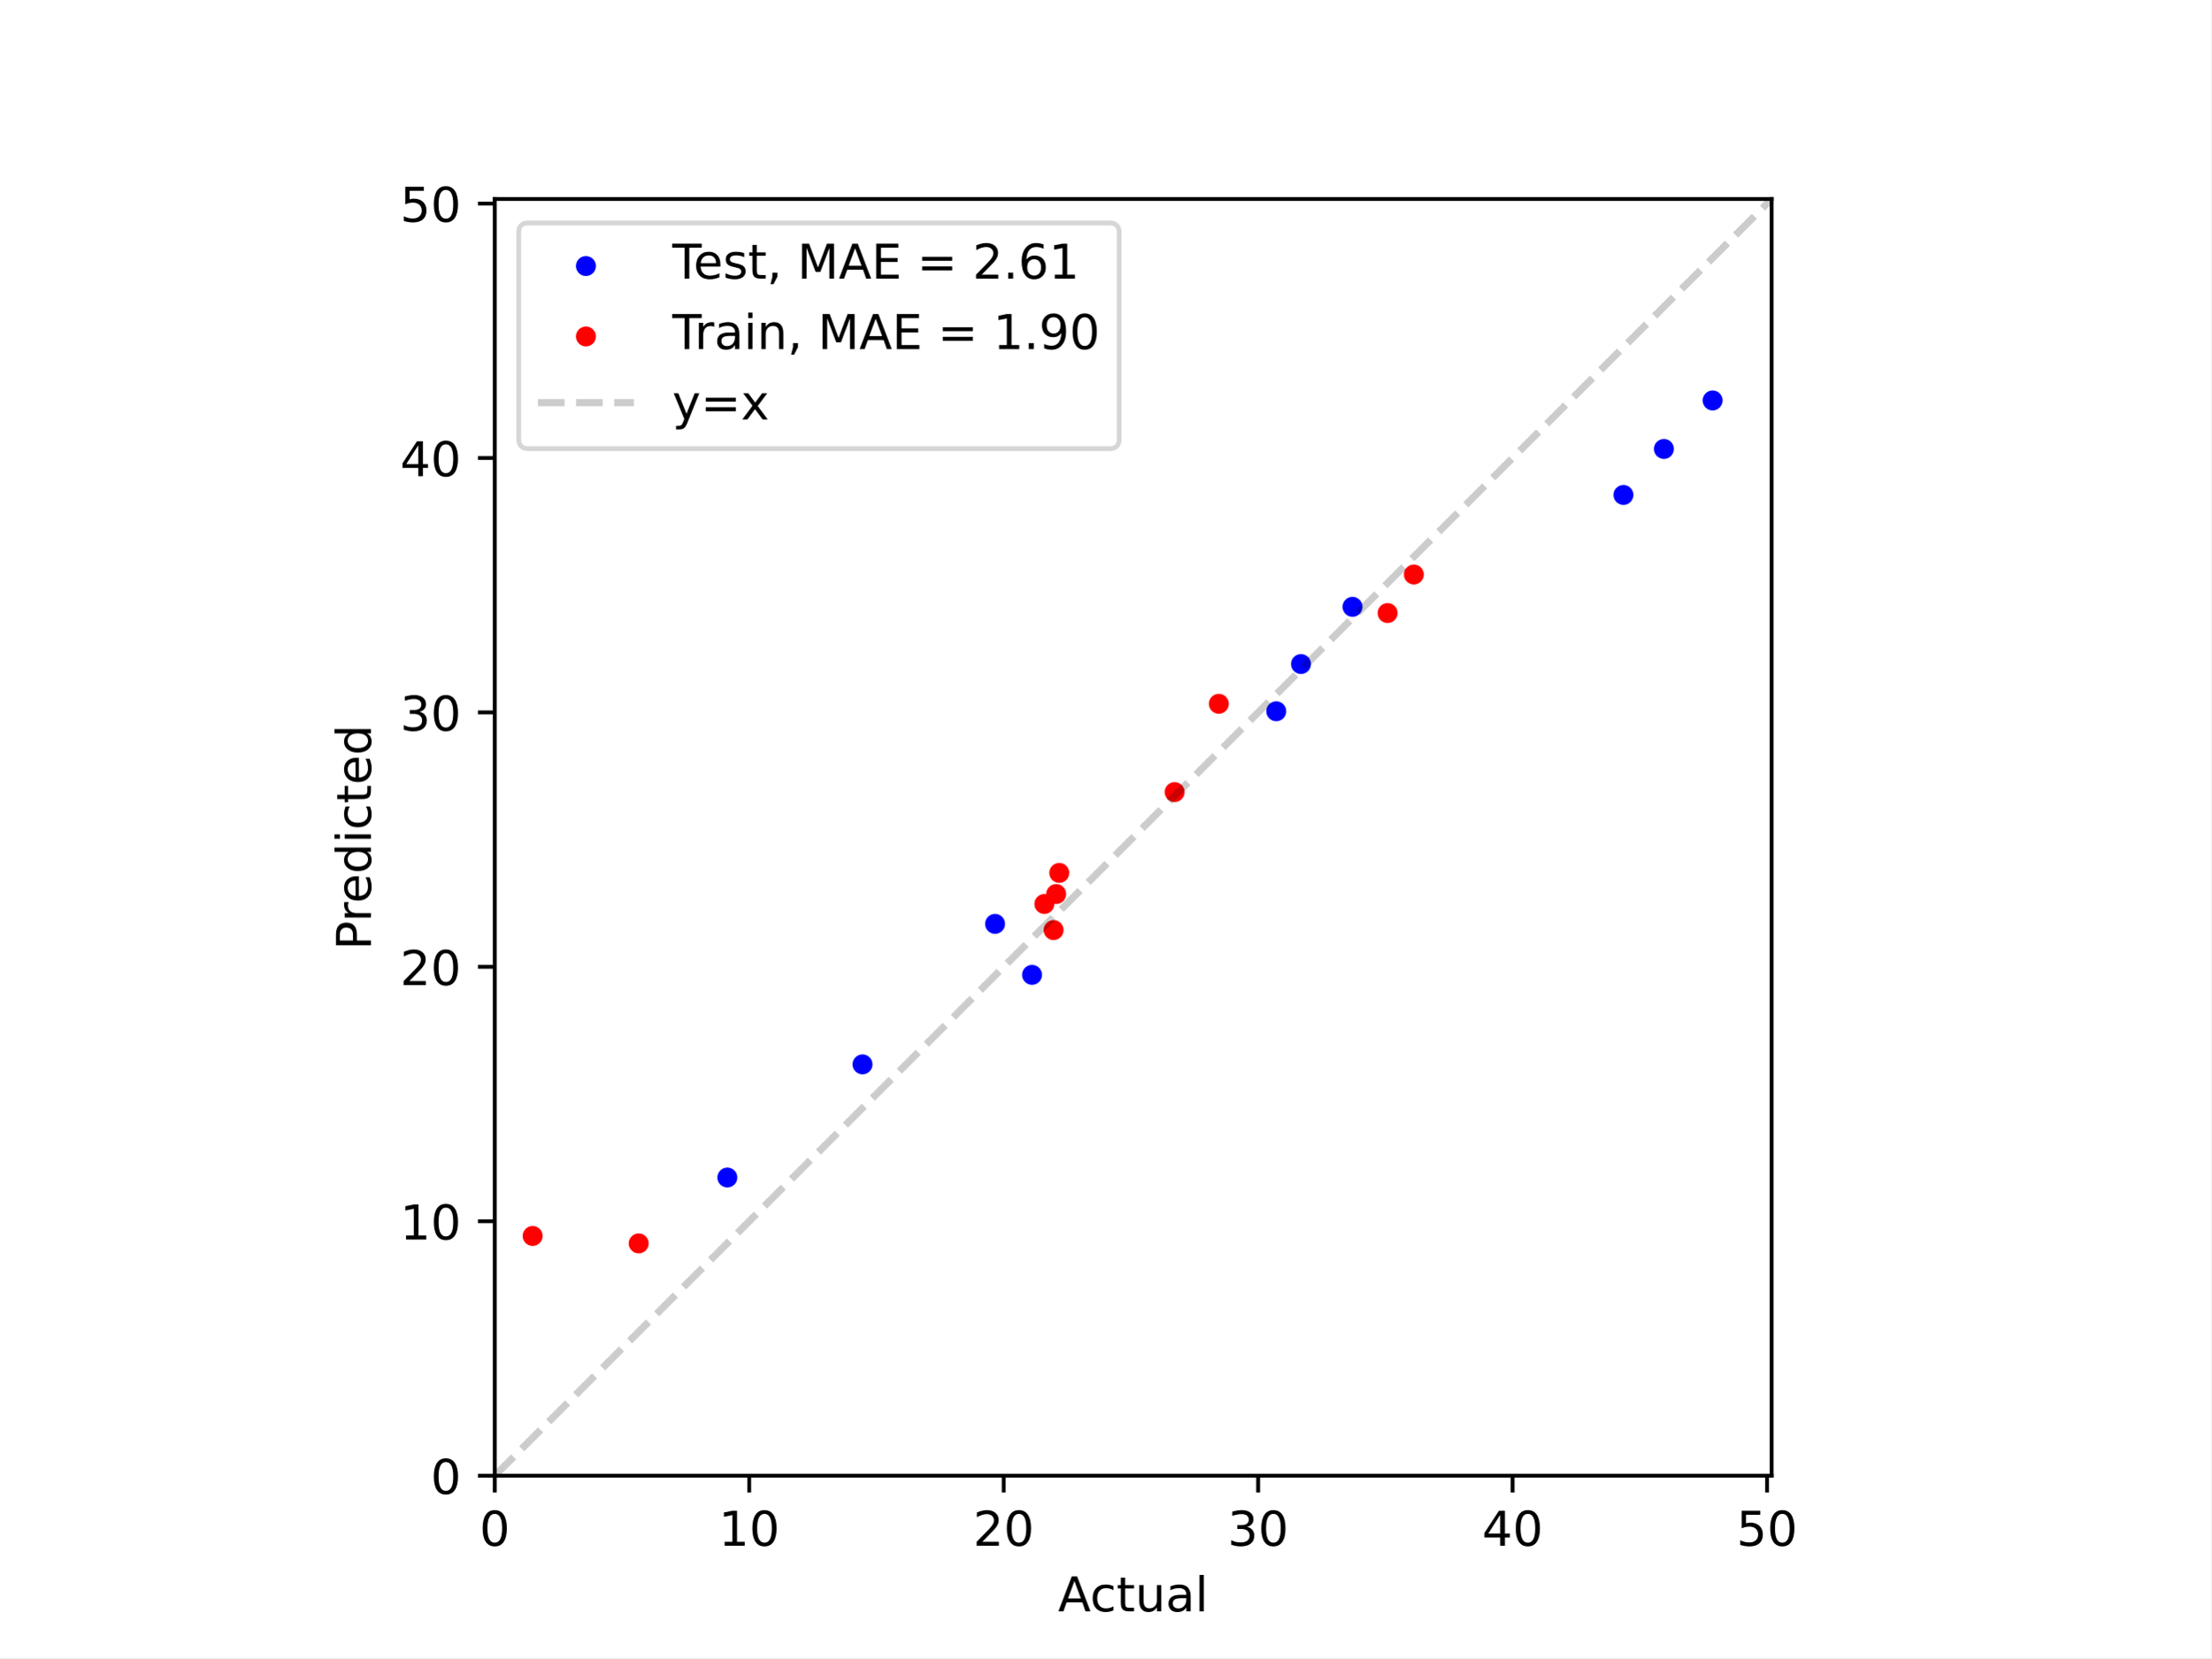
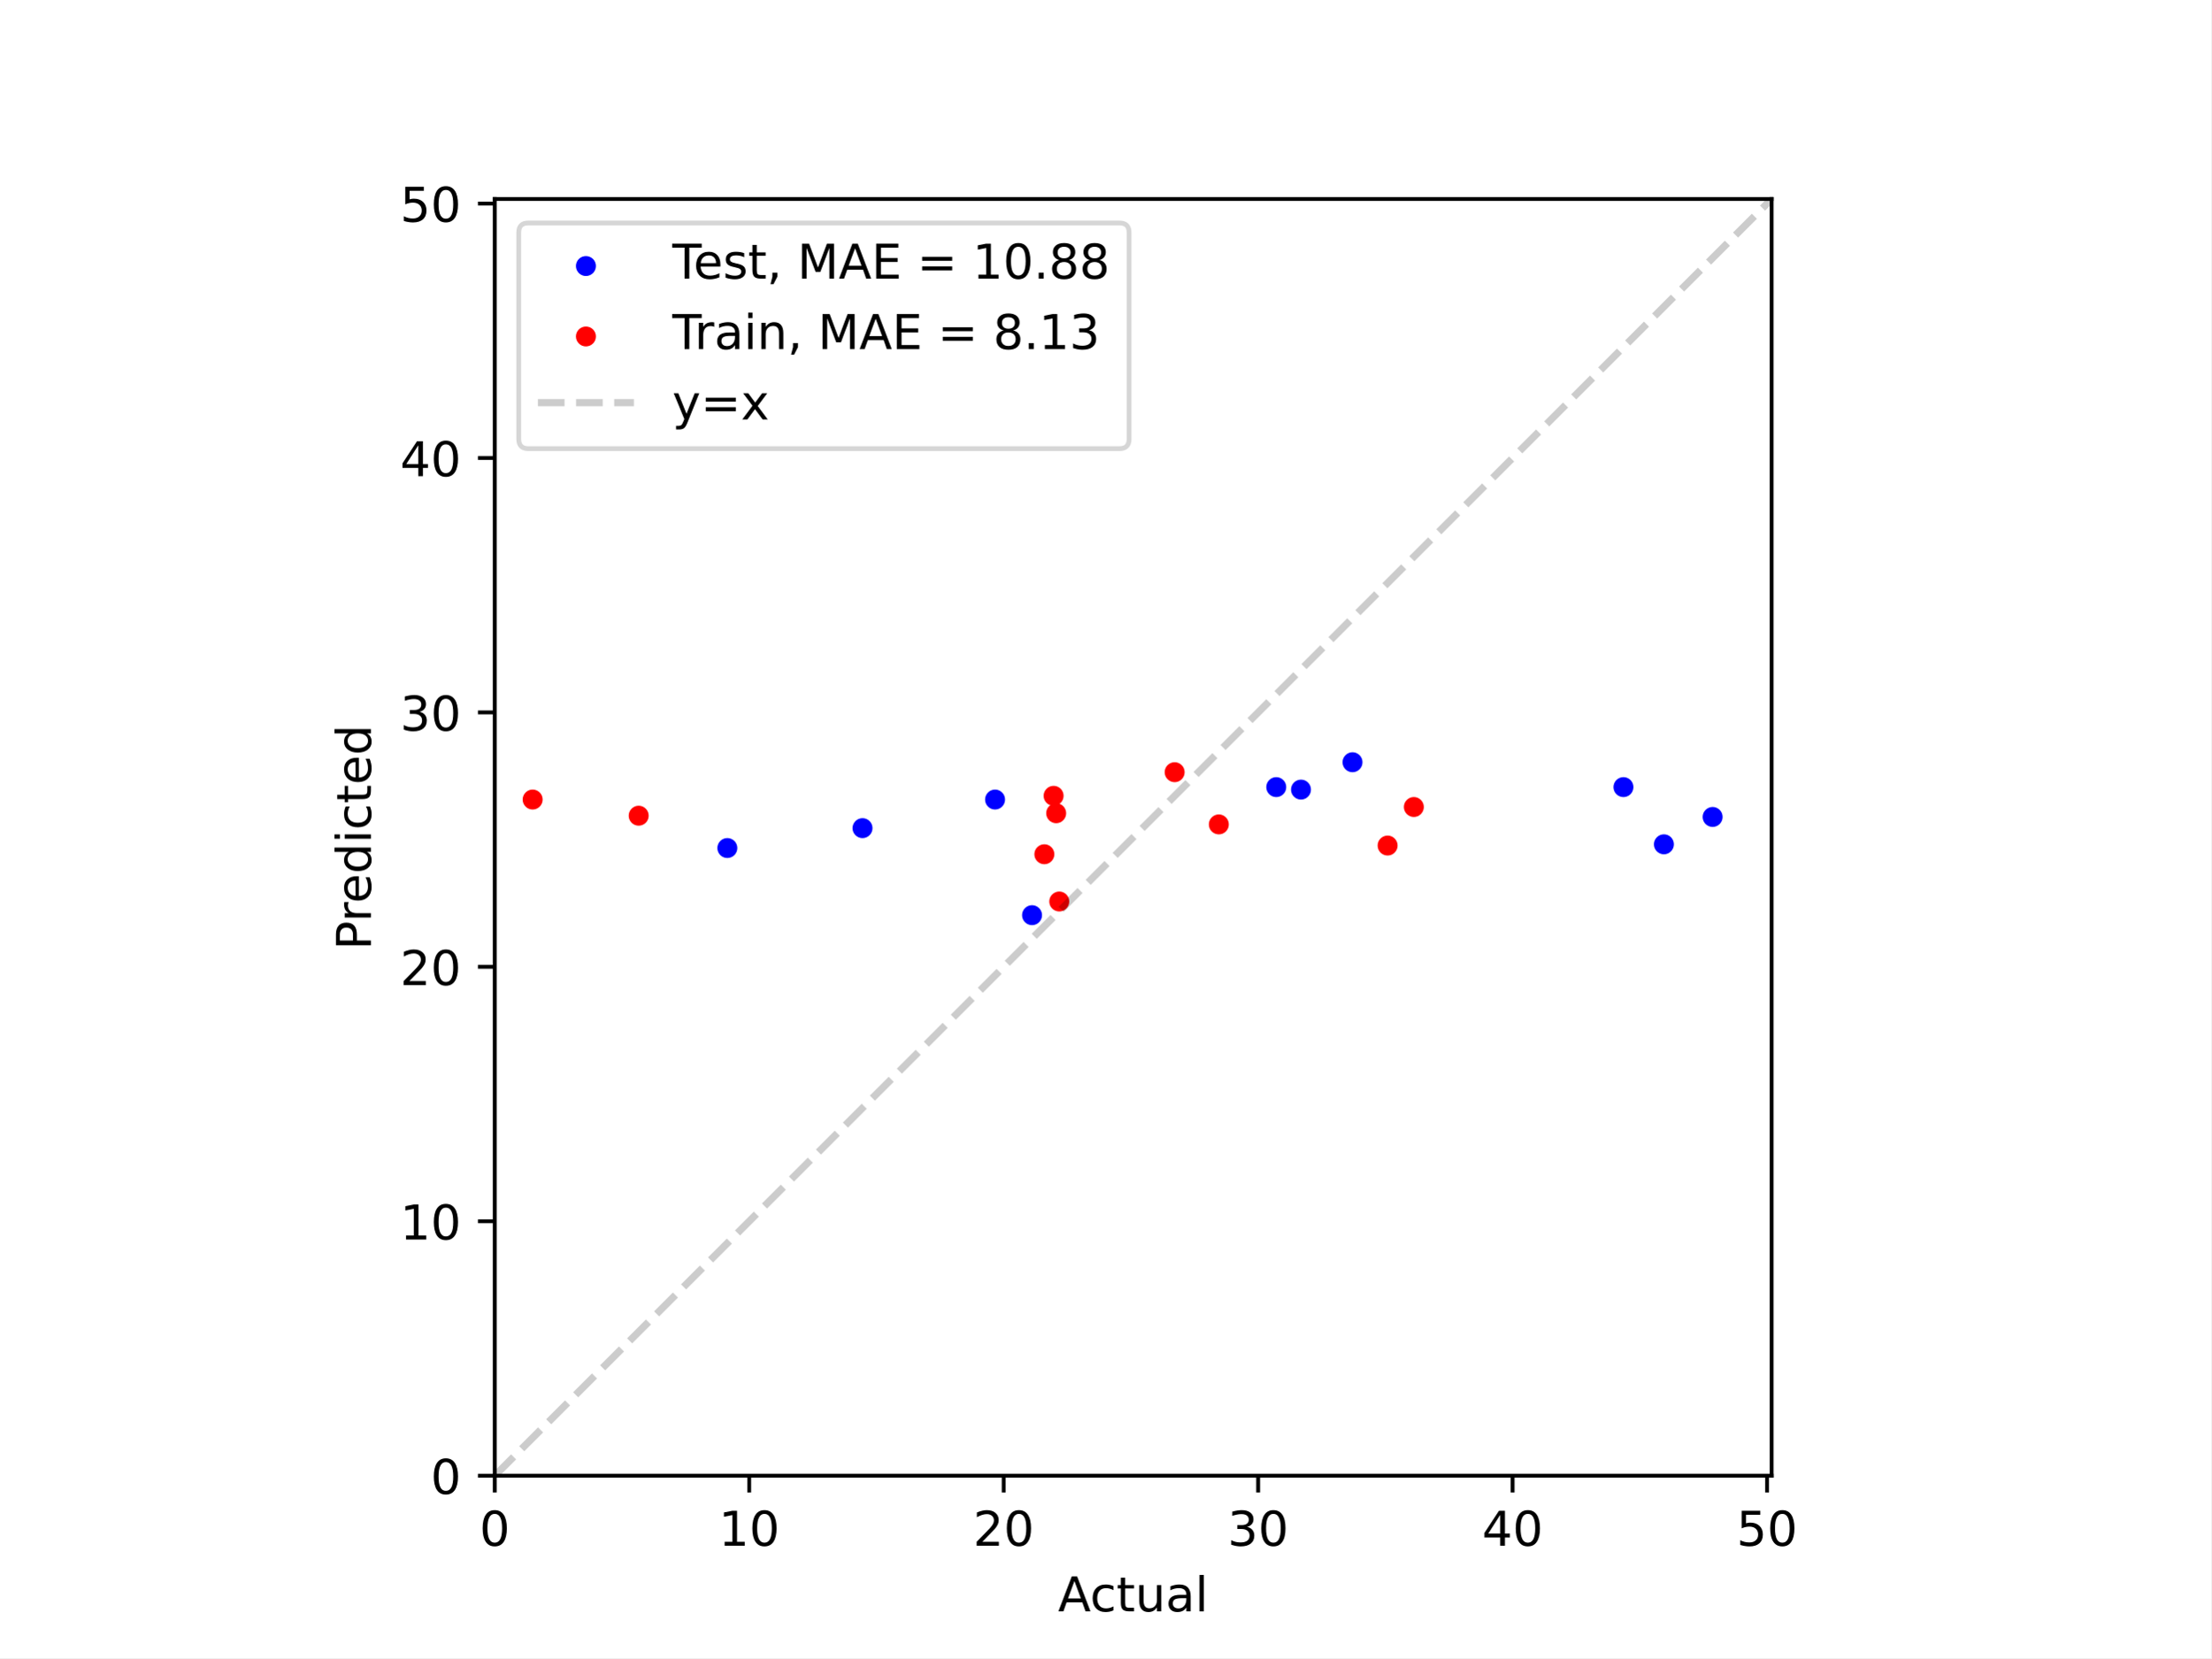
<svg xmlns="http://www.w3.org/2000/svg" xmlns:xlink="http://www.w3.org/1999/xlink" width="460.8pt" height="345.6pt" viewBox="0 0 460.8 345.6" version="1.1">
  <defs>
    <style type="text/css">*{stroke-linejoin: round; stroke-linecap: butt}</style>
  </defs>
  <g id="figure_1">
    <g id="patch_1">
      <path d="M 0 345.6  L 460.8 345.6  L 460.8 0  L 0 0  z " style="fill: #ffffff" />
    </g>
    <g id="axes_1">
      <g id="patch_2">
        <path d="M 103.104 307.584  L 369.216 307.584  L 369.216 41.472  L 103.104 41.472  z " style="fill: #ffffff" />
      </g>
      <g id="PathCollection_1">
        <defs>
-           <path id="mde70242424" d="M 0 1.581  C 0.419 1.581 0.822 1.415 1.118 1.118  C 1.415 0.822 1.581 0.419 1.581 0  C 1.581 -0.419 1.415 -0.822 1.118 -1.118  C 0.822 -1.415 0.419 -1.581 0 -1.581  C -0.419 -1.581 -0.822 -1.415 -1.118 -1.118  C -1.415 -0.822 -1.581 -0.419 -1.581 0  C -1.581 0.419 -1.415 0.822 -1.118 1.118  C -0.822 1.415 -0.419 1.581 0 1.581  z " style="stroke: #0000ff" />
+           <path id="m925ca679a0" d="M 0 1.581  C 0.419 1.581 0.822 1.415 1.118 1.118  C 1.415 0.822 1.581 0.419 1.581 0  C 1.581 -0.419 1.415 -0.822 1.118 -1.118  C 0.822 -1.415 0.419 -1.581 0 -1.581  C -0.419 -1.581 -0.822 -1.415 -1.118 -1.118  C -1.415 -0.822 -1.581 -0.419 -1.581 0  C -1.581 0.419 -1.415 0.822 -1.118 1.118  C -0.822 1.415 -0.419 1.581 0 1.581  z " style="stroke: #0000ff" />
        </defs>
-         <g clip-path="url(#pc46a45663f)">
-           <use xlink:href="#mde70242424" x="215.081" y="203.191" style="fill: #0000ff; stroke: #0000ff" />
-           <use xlink:href="#mde70242424" x="179.748" y="221.85" style="fill: #0000ff; stroke: #0000ff" />
-           <use xlink:href="#mde70242424" x="207.372" y="192.565" style="fill: #0000ff; stroke: #0000ff" />
-           <use xlink:href="#mde70242424" x="271.131" y="138.401" style="fill: #0000ff; stroke: #0000ff" />
-           <use xlink:href="#mde70242424" x="346.767" y="93.566" style="fill: #0000ff; stroke: #0000ff" />
-           <use xlink:href="#mde70242424" x="151.576" y="245.434" style="fill: #0000ff; stroke: #0000ff" />
-           <use xlink:href="#mde70242424" x="338.334" y="103.155" style="fill: #0000ff; stroke: #0000ff" />
-           <use xlink:href="#mde70242424" x="265.975" y="148.249" style="fill: #0000ff; stroke: #0000ff" />
-           <use xlink:href="#mde70242424" x="281.868" y="126.479" style="fill: #0000ff; stroke: #0000ff" />
-           <use xlink:href="#mde70242424" x="356.92" y="83.459" style="fill: #0000ff; stroke: #0000ff" />
+         <g clip-path="url(#p73b596e68c)">
+           <use xlink:href="#m925ca679a0" x="215.081" y="190.751" style="fill: #0000ff; stroke: #0000ff" />
+           <use xlink:href="#m925ca679a0" x="179.748" y="172.61" style="fill: #0000ff; stroke: #0000ff" />
+           <use xlink:href="#m925ca679a0" x="207.372" y="166.649" style="fill: #0000ff; stroke: #0000ff" />
+           <use xlink:href="#m925ca679a0" x="271.131" y="164.576" style="fill: #0000ff; stroke: #0000ff" />
+           <use xlink:href="#m925ca679a0" x="346.767" y="175.979" style="fill: #0000ff; stroke: #0000ff" />
+           <use xlink:href="#m925ca679a0" x="151.576" y="176.756" style="fill: #0000ff; stroke: #0000ff" />
+           <use xlink:href="#m925ca679a0" x="338.334" y="164.058" style="fill: #0000ff; stroke: #0000ff" />
+           <use xlink:href="#m925ca679a0" x="265.975" y="164.058" style="fill: #0000ff; stroke: #0000ff" />
+           <use xlink:href="#m925ca679a0" x="281.868" y="158.874" style="fill: #0000ff; stroke: #0000ff" />
+           <use xlink:href="#m925ca679a0" x="356.92" y="170.277" style="fill: #0000ff; stroke: #0000ff" />
        </g>
      </g>
      <g id="PathCollection_2">
        <defs>
-           <path id="m5494696839" d="M 0 1.581  C 0.419 1.581 0.822 1.415 1.118 1.118  C 1.415 0.822 1.581 0.419 1.581 0  C 1.581 -0.419 1.415 -0.822 1.118 -1.118  C 0.822 -1.415 0.419 -1.581 0 -1.581  C -0.419 -1.581 -0.822 -1.415 -1.118 -1.118  C -1.415 -0.822 -1.581 -0.419 -1.581 0  C -1.581 0.419 -1.415 0.822 -1.118 1.118  C -0.822 1.415 -0.419 1.581 0 1.581  z " style="stroke: #ff0000" />
+           <path id="m574115952d" d="M 0 1.581  C 0.419 1.581 0.822 1.415 1.118 1.118  C 1.415 0.822 1.581 0.419 1.581 0  C 1.581 -0.419 1.415 -0.822 1.118 -1.118  C 0.822 -1.415 0.419 -1.581 0 -1.581  C -0.419 -1.581 -0.822 -1.415 -1.118 -1.118  C -1.415 -0.822 -1.581 -0.419 -1.581 0  C -1.581 0.419 -1.415 0.822 -1.118 1.118  C -0.822 1.415 -0.419 1.581 0 1.581  z " style="stroke: #ff0000" />
        </defs>
-         <g clip-path="url(#pc46a45663f)">
-           <use xlink:href="#m5494696839" x="220.751" y="181.94" style="fill: #ff0000; stroke: #ff0000" />
-           <use xlink:href="#m5494696839" x="219.574" y="193.861" style="fill: #ff0000; stroke: #ff0000" />
-           <use xlink:href="#m5494696839" x="254.005" y="146.694" style="fill: #ff0000; stroke: #ff0000" />
-           <use xlink:href="#m5494696839" x="111.001" y="257.614" style="fill: #ff0000; stroke: #ff0000" />
-           <use xlink:href="#m5494696839" x="133.099" y="259.169" style="fill: #ff0000; stroke: #ff0000" />
-           <use xlink:href="#m5494696839" x="294.652" y="119.741" style="fill: #ff0000; stroke: #ff0000" />
-           <use xlink:href="#m5494696839" x="217.645" y="188.419" style="fill: #ff0000; stroke: #ff0000" />
-           <use xlink:href="#m5494696839" x="220.108" y="186.345" style="fill: #ff0000; stroke: #ff0000" />
-           <use xlink:href="#m5494696839" x="244.799" y="165.094" style="fill: #ff0000; stroke: #ff0000" />
-           <use xlink:href="#m5494696839" x="289.182" y="127.775" style="fill: #ff0000; stroke: #ff0000" />
+         <g clip-path="url(#p73b596e68c)">
+           <use xlink:href="#m574115952d" x="220.751" y="187.9" style="fill: #ff0000; stroke: #ff0000" />
+           <use xlink:href="#m574115952d" x="219.574" y="165.872" style="fill: #ff0000; stroke: #ff0000" />
+           <use xlink:href="#m574115952d" x="254.005" y="171.832" style="fill: #ff0000; stroke: #ff0000" />
+           <use xlink:href="#m574115952d" x="111.001" y="166.649" style="fill: #ff0000; stroke: #ff0000" />
+           <use xlink:href="#m574115952d" x="133.099" y="170.018" style="fill: #ff0000; stroke: #ff0000" />
+           <use xlink:href="#m574115952d" x="294.652" y="168.204" style="fill: #ff0000; stroke: #ff0000" />
+           <use xlink:href="#m574115952d" x="217.645" y="178.052" style="fill: #ff0000; stroke: #ff0000" />
+           <use xlink:href="#m574115952d" x="220.108" y="169.5" style="fill: #ff0000; stroke: #ff0000" />
+           <use xlink:href="#m574115952d" x="244.799" y="160.948" style="fill: #ff0000; stroke: #ff0000" />
+           <use xlink:href="#m574115952d" x="289.182" y="176.238" style="fill: #ff0000; stroke: #ff0000" />
        </g>
      </g>
      <g id="matplotlib.axis_1">
        <g id="xtick_1">
          <g id="line2d_1">
            <defs>
-               <path id="m910532904b" d="M 0 0  L 0 3.5  " style="stroke: #000000; stroke-width: 0.8" />
-             </defs>
-             <g>
-               <use xlink:href="#m910532904b" x="103.104" y="307.584" style="stroke: #000000; stroke-width: 0.8" />
+               <path id="md01bb34c59" d="M 0 0  L 0 3.5  " style="stroke: #000000; stroke-width: 0.8" />
+             </defs>
+             <g>
+               <use xlink:href="#md01bb34c59" x="103.104" y="307.584" style="stroke: #000000; stroke-width: 0.8" />
            </g>
          </g>
          <g id="text_1">
            <g transform="translate(99.92275 322.1824) scale(0.1 -0.1)">
              <defs>
                <path id="DejaVuSans-30" d="M 2034 4250  Q 1547 4250 1301 3770  Q 1056 3291 1056 2328  Q 1056 1369 1301 889  Q 1547 409 2034 409  Q 2525 409 2770 889  Q 3016 1369 3016 2328  Q 3016 3291 2770 3770  Q 2525 4250 2034 4250  z M 2034 4750  Q 2819 4750 3233 4129  Q 3647 3509 3647 2328  Q 3647 1150 3233 529  Q 2819 -91 2034 -91  Q 1250 -91 836 529  Q 422 1150 422 2328  Q 422 3509 836 4129  Q 1250 4750 2034 4750  z " transform="scale(0.015625)" />
              </defs>
              <use xlink:href="#DejaVuSans-30" />
            </g>
          </g>
        </g>
        <g id="xtick_2">
          <g id="line2d_2">
            <g>
-               <use xlink:href="#m910532904b" x="156.136" y="307.584" style="stroke: #000000; stroke-width: 0.8" />
+               <use xlink:href="#md01bb34c59" x="156.136" y="307.584" style="stroke: #000000; stroke-width: 0.8" />
            </g>
          </g>
          <g id="text_2">
            <g transform="translate(149.774 322.1824) scale(0.1 -0.1)">
              <defs>
                <path id="DejaVuSans-31" d="M 794 531  L 1825 531  L 1825 4091  L 703 3866  L 703 4441  L 1819 4666  L 2450 4666  L 2450 531  L 3481 531  L 3481 0  L 794 0  L 794 531  z " transform="scale(0.015625)" />
              </defs>
              <use xlink:href="#DejaVuSans-31" />
              <use xlink:href="#DejaVuSans-30" transform="translate(63.62305 0)" />
            </g>
          </g>
        </g>
        <g id="xtick_3">
          <g id="line2d_3">
            <g>
-               <use xlink:href="#m910532904b" x="209.169" y="307.584" style="stroke: #000000; stroke-width: 0.8" />
+               <use xlink:href="#md01bb34c59" x="209.169" y="307.584" style="stroke: #000000; stroke-width: 0.8" />
            </g>
          </g>
          <g id="text_3">
            <g transform="translate(202.8064 322.1824) scale(0.1 -0.1)">
              <defs>
                <path id="DejaVuSans-32" d="M 1228 531  L 3431 531  L 3431 0  L 469 0  L 469 531  Q 828 903 1448 1529  Q 2069 2156 2228 2338  Q 2531 2678 2651 2914  Q 2772 3150 2772 3378  Q 2772 3750 2511 3984  Q 2250 4219 1831 4219  Q 1534 4219 1204 4116  Q 875 4013 500 3803  L 500 4441  Q 881 4594 1212 4672  Q 1544 4750 1819 4750  Q 2544 4750 2975 4387  Q 3406 4025 3406 3419  Q 3406 3131 3298 2873  Q 3191 2616 2906 2266  Q 2828 2175 2409 1742  Q 1991 1309 1228 531  z " transform="scale(0.015625)" />
              </defs>
              <use xlink:href="#DejaVuSans-32" />
              <use xlink:href="#DejaVuSans-30" transform="translate(63.62305 0)" />
            </g>
          </g>
        </g>
        <g id="xtick_4">
          <g id="line2d_4">
            <g>
-               <use xlink:href="#m910532904b" x="262.201" y="307.584" style="stroke: #000000; stroke-width: 0.8" />
+               <use xlink:href="#md01bb34c59" x="262.201" y="307.584" style="stroke: #000000; stroke-width: 0.8" />
            </g>
          </g>
          <g id="text_4">
            <g transform="translate(255.8389 322.1824) scale(0.1 -0.1)">
              <defs>
                <path id="DejaVuSans-33" d="M 2597 2516  Q 3050 2419 3304 2112  Q 3559 1806 3559 1356  Q 3559 666 3084 287  Q 2609 -91 1734 -91  Q 1441 -91 1130 -33  Q 819 25 488 141  L 488 750  Q 750 597 1062 519  Q 1375 441 1716 441  Q 2309 441 2620 675  Q 2931 909 2931 1356  Q 2931 1769 2642 2001  Q 2353 2234 1838 2234  L 1294 2234  L 1294 2753  L 1863 2753  Q 2328 2753 2575 2939  Q 2822 3125 2822 3475  Q 2822 3834 2567 4026  Q 2313 4219 1838 4219  Q 1578 4219 1281 4162  Q 984 4106 628 3988  L 628 4550  Q 988 4650 1302 4700  Q 1616 4750 1894 4750  Q 2613 4750 3031 4423  Q 3450 4097 3450 3541  Q 3450 3153 3228 2886  Q 3006 2619 2597 2516  z " transform="scale(0.015625)" />
              </defs>
              <use xlink:href="#DejaVuSans-33" />
              <use xlink:href="#DejaVuSans-30" transform="translate(63.62305 0)" />
            </g>
          </g>
        </g>
        <g id="xtick_5">
          <g id="line2d_5">
            <g>
-               <use xlink:href="#m910532904b" x="315.234" y="307.584" style="stroke: #000000; stroke-width: 0.8" />
+               <use xlink:href="#md01bb34c59" x="315.234" y="307.584" style="stroke: #000000; stroke-width: 0.8" />
            </g>
          </g>
          <g id="text_5">
            <g transform="translate(308.8713 322.1824) scale(0.1 -0.1)">
              <defs>
                <path id="DejaVuSans-34" d="M 2419 4116  L 825 1625  L 2419 1625  L 2419 4116  z M 2253 4666  L 3047 4666  L 3047 1625  L 3713 1625  L 3713 1100  L 3047 1100  L 3047 0  L 2419 0  L 2419 1100  L 313 1100  L 313 1709  L 2253 4666  z " transform="scale(0.015625)" />
              </defs>
              <use xlink:href="#DejaVuSans-34" />
              <use xlink:href="#DejaVuSans-30" transform="translate(63.62305 0)" />
            </g>
          </g>
        </g>
        <g id="xtick_6">
          <g id="line2d_6">
            <g>
-               <use xlink:href="#m910532904b" x="368.266" y="307.584" style="stroke: #000000; stroke-width: 0.8" />
+               <use xlink:href="#md01bb34c59" x="368.266" y="307.584" style="stroke: #000000; stroke-width: 0.8" />
            </g>
          </g>
          <g id="text_6">
            <g transform="translate(361.9038 322.1824) scale(0.1 -0.1)">
              <defs>
                <path id="DejaVuSans-35" d="M 691 4666  L 3169 4666  L 3169 4134  L 1269 4134  L 1269 2991  Q 1406 3038 1543 3061  Q 1681 3084 1819 3084  Q 2600 3084 3056 2656  Q 3513 2228 3513 1497  Q 3513 744 3044 326  Q 2575 -91 1722 -91  Q 1428 -91 1123 -41  Q 819 9 494 109  L 494 744  Q 775 591 1075 516  Q 1375 441 1709 441  Q 2250 441 2565 725  Q 2881 1009 2881 1497  Q 2881 1984 2565 2268  Q 2250 2553 1709 2553  Q 1456 2553 1204 2497  Q 953 2441 691 2322  L 691 4666  z " transform="scale(0.015625)" />
              </defs>
              <use xlink:href="#DejaVuSans-35" />
              <use xlink:href="#DejaVuSans-30" transform="translate(63.62305 0)" />
            </g>
          </g>
        </g>
        <g id="text_7">
          <g transform="translate(220.4959 335.8606) scale(0.1 -0.1)">
            <defs>
              <path id="DejaVuSans-41" d="M 2188 4044  L 1331 1722  L 3047 1722  L 2188 4044  z M 1831 4666  L 2547 4666  L 4325 0  L 3669 0  L 3244 1197  L 1141 1197  L 716 0  L 50 0  L 1831 4666  z " transform="scale(0.015625)" />
              <path id="DejaVuSans-63" d="M 3122 3366  L 3122 2828  Q 2878 2963 2633 3030  Q 2388 3097 2138 3097  Q 1578 3097 1268 2742  Q 959 2388 959 1747  Q 959 1106 1268 751  Q 1578 397 2138 397  Q 2388 397 2633 464  Q 2878 531 3122 666  L 3122 134  Q 2881 22 2623 -34  Q 2366 -91 2075 -91  Q 1284 -91 818 406  Q 353 903 353 1747  Q 353 2603 823 3093  Q 1294 3584 2113 3584  Q 2378 3584 2631 3529  Q 2884 3475 3122 3366  z " transform="scale(0.015625)" />
              <path id="DejaVuSans-74" d="M 1172 4494  L 1172 3500  L 2356 3500  L 2356 3053  L 1172 3053  L 1172 1153  Q 1172 725 1289 603  Q 1406 481 1766 481  L 2356 481  L 2356 0  L 1766 0  Q 1100 0 847 248  Q 594 497 594 1153  L 594 3053  L 172 3053  L 172 3500  L 594 3500  L 594 4494  L 1172 4494  z " transform="scale(0.015625)" />
              <path id="DejaVuSans-75" d="M 544 1381  L 544 3500  L 1119 3500  L 1119 1403  Q 1119 906 1312 657  Q 1506 409 1894 409  Q 2359 409 2629 706  Q 2900 1003 2900 1516  L 2900 3500  L 3475 3500  L 3475 0  L 2900 0  L 2900 538  Q 2691 219 2414 64  Q 2138 -91 1772 -91  Q 1169 -91 856 284  Q 544 659 544 1381  z M 1991 3584  L 1991 3584  z " transform="scale(0.015625)" />
              <path id="DejaVuSans-61" d="M 2194 1759  Q 1497 1759 1228 1600  Q 959 1441 959 1056  Q 959 750 1161 570  Q 1363 391 1709 391  Q 2188 391 2477 730  Q 2766 1069 2766 1631  L 2766 1759  L 2194 1759  z M 3341 1997  L 3341 0  L 2766 0  L 2766 531  Q 2569 213 2275 61  Q 1981 -91 1556 -91  Q 1019 -91 701 211  Q 384 513 384 1019  Q 384 1609 779 1909  Q 1175 2209 1959 2209  L 2766 2209  L 2766 2266  Q 2766 2663 2505 2880  Q 2244 3097 1772 3097  Q 1472 3097 1187 3025  Q 903 2953 641 2809  L 641 3341  Q 956 3463 1253 3523  Q 1550 3584 1831 3584  Q 2591 3584 2966 3190  Q 3341 2797 3341 1997  z " transform="scale(0.015625)" />
              <path id="DejaVuSans-6c" d="M 603 4863  L 1178 4863  L 1178 0  L 603 0  L 603 4863  z " transform="scale(0.015625)" />
            </defs>
            <use xlink:href="#DejaVuSans-41" />
            <use xlink:href="#DejaVuSans-63" transform="translate(66.6582 0)" />
            <use xlink:href="#DejaVuSans-74" transform="translate(121.6387 0)" />
            <use xlink:href="#DejaVuSans-75" transform="translate(160.8477 0)" />
            <use xlink:href="#DejaVuSans-61" transform="translate(224.2266 0)" />
            <use xlink:href="#DejaVuSans-6c" transform="translate(285.5059 0)" />
          </g>
        </g>
      </g>
      <g id="matplotlib.axis_2">
        <g id="ytick_1">
          <g id="line2d_7">
            <defs>
-               <path id="m1f0c22f086" d="M 0 0  L -3.5 0  " style="stroke: #000000; stroke-width: 0.8" />
-             </defs>
-             <g>
-               <use xlink:href="#m1f0c22f086" x="103.104" y="307.584" style="stroke: #000000; stroke-width: 0.8" />
+               <path id="m5e340e0e1b" d="M 0 0  L -3.5 0  " style="stroke: #000000; stroke-width: 0.8" />
+             </defs>
+             <g>
+               <use xlink:href="#m5e340e0e1b" x="103.104" y="307.584" style="stroke: #000000; stroke-width: 0.8" />
            </g>
          </g>
          <g id="text_8">
            <g transform="translate(89.7415 311.3832) scale(0.1 -0.1)">
              <use xlink:href="#DejaVuSans-30" />
            </g>
          </g>
        </g>
        <g id="ytick_2">
          <g id="line2d_8">
            <g>
-               <use xlink:href="#m1f0c22f086" x="103.104" y="254.552" style="stroke: #000000; stroke-width: 0.8" />
+               <use xlink:href="#m5e340e0e1b" x="103.104" y="254.552" style="stroke: #000000; stroke-width: 0.8" />
            </g>
          </g>
          <g id="text_9">
            <g transform="translate(83.379 258.3508) scale(0.1 -0.1)">
              <use xlink:href="#DejaVuSans-31" />
              <use xlink:href="#DejaVuSans-30" transform="translate(63.62305 0)" />
            </g>
          </g>
        </g>
        <g id="ytick_3">
          <g id="line2d_9">
            <g>
-               <use xlink:href="#m1f0c22f086" x="103.104" y="201.519" style="stroke: #000000; stroke-width: 0.8" />
+               <use xlink:href="#m5e340e0e1b" x="103.104" y="201.519" style="stroke: #000000; stroke-width: 0.8" />
            </g>
          </g>
          <g id="text_10">
            <g transform="translate(83.379 205.3183) scale(0.1 -0.1)">
              <use xlink:href="#DejaVuSans-32" />
              <use xlink:href="#DejaVuSans-30" transform="translate(63.62305 0)" />
            </g>
          </g>
        </g>
        <g id="ytick_4">
          <g id="line2d_10">
            <g>
-               <use xlink:href="#m1f0c22f086" x="103.104" y="148.487" style="stroke: #000000; stroke-width: 0.8" />
+               <use xlink:href="#m5e340e0e1b" x="103.104" y="148.487" style="stroke: #000000; stroke-width: 0.8" />
            </g>
          </g>
          <g id="text_11">
            <g transform="translate(83.379 152.2859) scale(0.1 -0.1)">
              <use xlink:href="#DejaVuSans-33" />
              <use xlink:href="#DejaVuSans-30" transform="translate(63.62305 0)" />
            </g>
          </g>
        </g>
        <g id="ytick_5">
          <g id="line2d_11">
            <g>
-               <use xlink:href="#m1f0c22f086" x="103.104" y="95.454" style="stroke: #000000; stroke-width: 0.8" />
+               <use xlink:href="#m5e340e0e1b" x="103.104" y="95.454" style="stroke: #000000; stroke-width: 0.8" />
            </g>
          </g>
          <g id="text_12">
            <g transform="translate(83.379 99.25341) scale(0.1 -0.1)">
              <use xlink:href="#DejaVuSans-34" />
              <use xlink:href="#DejaVuSans-30" transform="translate(63.62305 0)" />
            </g>
          </g>
        </g>
        <g id="ytick_6">
          <g id="line2d_12">
            <g>
-               <use xlink:href="#m1f0c22f086" x="103.104" y="42.422" style="stroke: #000000; stroke-width: 0.8" />
+               <use xlink:href="#m5e340e0e1b" x="103.104" y="42.422" style="stroke: #000000; stroke-width: 0.8" />
            </g>
          </g>
          <g id="text_13">
            <g transform="translate(83.379 46.22096) scale(0.1 -0.1)">
              <use xlink:href="#DejaVuSans-35" />
              <use xlink:href="#DejaVuSans-30" transform="translate(63.62305 0)" />
            </g>
          </g>
        </g>
        <g id="text_14">
          <g transform="translate(77.29931 197.9983) rotate(-90) scale(0.1 -0.1)">
            <defs>
              <path id="DejaVuSans-50" d="M 1259 4147  L 1259 2394  L 2053 2394  Q 2494 2394 2734 2622  Q 2975 2850 2975 3272  Q 2975 3691 2734 3919  Q 2494 4147 2053 4147  L 1259 4147  z M 628 4666  L 2053 4666  Q 2838 4666 3239 4311  Q 3641 3956 3641 3272  Q 3641 2581 3239 2228  Q 2838 1875 2053 1875  L 1259 1875  L 1259 0  L 628 0  L 628 4666  z " transform="scale(0.015625)" />
              <path id="DejaVuSans-72" d="M 2631 2963  Q 2534 3019 2420 3045  Q 2306 3072 2169 3072  Q 1681 3072 1420 2755  Q 1159 2438 1159 1844  L 1159 0  L 581 0  L 581 3500  L 1159 3500  L 1159 2956  Q 1341 3275 1631 3429  Q 1922 3584 2338 3584  Q 2397 3584 2469 3576  Q 2541 3569 2628 3553  L 2631 2963  z " transform="scale(0.015625)" />
              <path id="DejaVuSans-65" d="M 3597 1894  L 3597 1613  L 953 1613  Q 991 1019 1311 708  Q 1631 397 2203 397  Q 2534 397 2845 478  Q 3156 559 3463 722  L 3463 178  Q 3153 47 2828 -22  Q 2503 -91 2169 -91  Q 1331 -91 842 396  Q 353 884 353 1716  Q 353 2575 817 3079  Q 1281 3584 2069 3584  Q 2775 3584 3186 3129  Q 3597 2675 3597 1894  z M 3022 2063  Q 3016 2534 2758 2815  Q 2500 3097 2075 3097  Q 1594 3097 1305 2825  Q 1016 2553 972 2059  L 3022 2063  z " transform="scale(0.015625)" />
              <path id="DejaVuSans-64" d="M 2906 2969  L 2906 4863  L 3481 4863  L 3481 0  L 2906 0  L 2906 525  Q 2725 213 2448 61  Q 2172 -91 1784 -91  Q 1150 -91 751 415  Q 353 922 353 1747  Q 353 2572 751 3078  Q 1150 3584 1784 3584  Q 2172 3584 2448 3432  Q 2725 3281 2906 2969  z M 947 1747  Q 947 1113 1208 752  Q 1469 391 1925 391  Q 2381 391 2643 752  Q 2906 1113 2906 1747  Q 2906 2381 2643 2742  Q 2381 3103 1925 3103  Q 1469 3103 1208 2742  Q 947 2381 947 1747  z " transform="scale(0.015625)" />
              <path id="DejaVuSans-69" d="M 603 3500  L 1178 3500  L 1178 0  L 603 0  L 603 3500  z M 603 4863  L 1178 4863  L 1178 4134  L 603 4134  L 603 4863  z " transform="scale(0.015625)" />
            </defs>
            <use xlink:href="#DejaVuSans-50" />
            <use xlink:href="#DejaVuSans-72" transform="translate(58.55273 0)" />
            <use xlink:href="#DejaVuSans-65" transform="translate(97.41602 0)" />
            <use xlink:href="#DejaVuSans-64" transform="translate(158.9395 0)" />
            <use xlink:href="#DejaVuSans-69" transform="translate(222.416 0)" />
            <use xlink:href="#DejaVuSans-63" transform="translate(250.1992 0)" />
            <use xlink:href="#DejaVuSans-74" transform="translate(305.1797 0)" />
            <use xlink:href="#DejaVuSans-65" transform="translate(344.3887 0)" />
            <use xlink:href="#DejaVuSans-64" transform="translate(405.9121 0)" />
          </g>
        </g>
      </g>
      <g id="line2d_13">
-         <path d="M 103.104 307.584  L 369.216 41.472  " clip-path="url(#pc46a45663f)" style="fill: none; stroke-dasharray: 5.55,2.4; stroke-dashoffset: 0; stroke: #000000; stroke-opacity: 0.2; stroke-width: 1.5" />
+         <path d="M 103.104 307.584  L 369.216 41.472  " clip-path="url(#p73b596e68c)" style="fill: none; stroke-dasharray: 5.55,2.4; stroke-dashoffset: 0; stroke: #000000; stroke-opacity: 0.2; stroke-width: 1.5" />
      </g>
      <g id="patch_3">
        <path d="M 103.104 307.584  L 103.104 41.472  " style="fill: none; stroke: #000000; stroke-width: 0.8; stroke-linejoin: miter; stroke-linecap: square" />
      </g>
      <g id="patch_4">
        <path d="M 369.216 307.584  L 369.216 41.472  " style="fill: none; stroke: #000000; stroke-width: 0.8; stroke-linejoin: miter; stroke-linecap: square" />
      </g>
      <g id="patch_5">
        <path d="M 103.104 307.584  L 369.216 307.584  " style="fill: none; stroke: #000000; stroke-width: 0.8; stroke-linejoin: miter; stroke-linecap: square" />
      </g>
      <g id="patch_6">
        <path d="M 103.104 41.472  L 369.216 41.472  " style="fill: none; stroke: #000000; stroke-width: 0.8; stroke-linejoin: miter; stroke-linecap: square" />
      </g>
      <g id="legend_1">
        <g id="patch_7">
-           <path d="M 110.104 93.506  L 231.237 93.506  Q 233.237 93.506 233.237 91.506  L 233.237 48.472  Q 233.237 46.472 231.237 46.472  L 110.104 46.472  Q 108.104 46.472 108.104 48.472  L 108.104 91.506  Q 108.104 93.506 110.104 93.506  z " style="fill: #ffffff; opacity: 0.8; stroke: #cccccc; stroke-linejoin: miter" />
+           <path d="M 110.104 93.506  L 233.302 93.506  Q 235.302 93.506 235.302 91.506  L 235.302 48.472  Q 235.302 46.472 233.302 46.472  L 110.104 46.472  Q 108.104 46.472 108.104 48.472  L 108.104 91.506  Q 108.104 93.506 110.104 93.506  z " style="fill: #ffffff; opacity: 0.8; stroke: #cccccc; stroke-linejoin: miter" />
        </g>
        <g id="PathCollection_3">
          <g>
-             <use xlink:href="#mde70242424" x="122.104" y="55.445" style="fill: #0000ff; stroke: #0000ff" />
+             <use xlink:href="#m925ca679a0" x="122.104" y="55.445" style="fill: #0000ff; stroke: #0000ff" />
          </g>
        </g>
        <g id="text_15">
          <g transform="translate(140.104 58.07044) scale(0.1 -0.1)">
            <defs>
              <path id="DejaVuSans-54" d="M -19 4666  L 3928 4666  L 3928 4134  L 2272 4134  L 2272 0  L 1638 0  L 1638 4134  L -19 4134  L -19 4666  z " transform="scale(0.015625)" />
              <path id="DejaVuSans-73" d="M 2834 3397  L 2834 2853  Q 2591 2978 2328 3040  Q 2066 3103 1784 3103  Q 1356 3103 1142 2972  Q 928 2841 928 2578  Q 928 2378 1081 2264  Q 1234 2150 1697 2047  L 1894 2003  Q 2506 1872 2764 1633  Q 3022 1394 3022 966  Q 3022 478 2636 193  Q 2250 -91 1575 -91  Q 1294 -91 989 -36  Q 684 19 347 128  L 347 722  Q 666 556 975 473  Q 1284 391 1588 391  Q 1994 391 2212 530  Q 2431 669 2431 922  Q 2431 1156 2273 1281  Q 2116 1406 1581 1522  L 1381 1569  Q 847 1681 609 1914  Q 372 2147 372 2553  Q 372 3047 722 3315  Q 1072 3584 1716 3584  Q 2034 3584 2315 3537  Q 2597 3491 2834 3397  z " transform="scale(0.015625)" />
              <path id="DejaVuSans-2c" d="M 750 794  L 1409 794  L 1409 256  L 897 -744  L 494 -744  L 750 256  L 750 794  z " transform="scale(0.015625)" />
              <path id="DejaVuSans-20" transform="scale(0.015625)" />
              <path id="DejaVuSans-4d" d="M 628 4666  L 1569 4666  L 2759 1491  L 3956 4666  L 4897 4666  L 4897 0  L 4281 0  L 4281 4097  L 3078 897  L 2444 897  L 1241 4097  L 1241 0  L 628 0  L 628 4666  z " transform="scale(0.015625)" />
              <path id="DejaVuSans-45" d="M 628 4666  L 3578 4666  L 3578 4134  L 1259 4134  L 1259 2753  L 3481 2753  L 3481 2222  L 1259 2222  L 1259 531  L 3634 531  L 3634 0  L 628 0  L 628 4666  z " transform="scale(0.015625)" />
              <path id="DejaVuSans-3d" d="M 678 2906  L 4684 2906  L 4684 2381  L 678 2381  L 678 2906  z M 678 1631  L 4684 1631  L 4684 1100  L 678 1100  L 678 1631  z " transform="scale(0.015625)" />
              <path id="DejaVuSans-2e" d="M 684 794  L 1344 794  L 1344 0  L 684 0  L 684 794  z " transform="scale(0.015625)" />
-               <path id="DejaVuSans-36" d="M 2113 2584  Q 1688 2584 1439 2293  Q 1191 2003 1191 1497  Q 1191 994 1439 701  Q 1688 409 2113 409  Q 2538 409 2786 701  Q 3034 994 3034 1497  Q 3034 2003 2786 2293  Q 2538 2584 2113 2584  z M 3366 4563  L 3366 3988  Q 3128 4100 2886 4159  Q 2644 4219 2406 4219  Q 1781 4219 1451 3797  Q 1122 3375 1075 2522  Q 1259 2794 1537 2939  Q 1816 3084 2150 3084  Q 2853 3084 3261 2657  Q 3669 2231 3669 1497  Q 3669 778 3244 343  Q 2819 -91 2113 -91  Q 1303 -91 875 529  Q 447 1150 447 2328  Q 447 3434 972 4092  Q 1497 4750 2381 4750  Q 2619 4750 2861 4703  Q 3103 4656 3366 4563  z " transform="scale(0.015625)" />
+               <path id="DejaVuSans-38" d="M 2034 2216  Q 1584 2216 1326 1975  Q 1069 1734 1069 1313  Q 1069 891 1326 650  Q 1584 409 2034 409  Q 2484 409 2743 651  Q 3003 894 3003 1313  Q 3003 1734 2745 1975  Q 2488 2216 2034 2216  z M 1403 2484  Q 997 2584 770 2862  Q 544 3141 544 3541  Q 544 4100 942 4425  Q 1341 4750 2034 4750  Q 2731 4750 3128 4425  Q 3525 4100 3525 3541  Q 3525 3141 3298 2862  Q 3072 2584 2669 2484  Q 3125 2378 3379 2068  Q 3634 1759 3634 1313  Q 3634 634 3220 271  Q 2806 -91 2034 -91  Q 1263 -91 848 271  Q 434 634 434 1313  Q 434 1759 690 2068  Q 947 2378 1403 2484  z M 1172 3481  Q 1172 3119 1398 2916  Q 1625 2713 2034 2713  Q 2441 2713 2670 2916  Q 2900 3119 2900 3481  Q 2900 3844 2670 4047  Q 2441 4250 2034 4250  Q 1625 4250 1398 4047  Q 1172 3844 1172 3481  z " transform="scale(0.015625)" />
            </defs>
            <use xlink:href="#DejaVuSans-54" />
            <use xlink:href="#DejaVuSans-65" transform="translate(44.08398 0)" />
            <use xlink:href="#DejaVuSans-73" transform="translate(105.6074 0)" />
            <use xlink:href="#DejaVuSans-74" transform="translate(157.707 0)" />
            <use xlink:href="#DejaVuSans-2c" transform="translate(196.916 0)" />
            <use xlink:href="#DejaVuSans-20" transform="translate(228.7031 0)" />
            <use xlink:href="#DejaVuSans-4d" transform="translate(260.4902 0)" />
            <use xlink:href="#DejaVuSans-41" transform="translate(346.7695 0)" />
            <use xlink:href="#DejaVuSans-45" transform="translate(415.1777 0)" />
            <use xlink:href="#DejaVuSans-20" transform="translate(478.3613 0)" />
            <use xlink:href="#DejaVuSans-3d" transform="translate(510.1484 0)" />
            <use xlink:href="#DejaVuSans-20" transform="translate(593.9375 0)" />
-             <use xlink:href="#DejaVuSans-32" transform="translate(625.7246 0)" />
-             <use xlink:href="#DejaVuSans-2e" transform="translate(689.3477 0)" />
-             <use xlink:href="#DejaVuSans-36" transform="translate(721.1348 0)" />
-             <use xlink:href="#DejaVuSans-31" transform="translate(784.7578 0)" />
+             <use xlink:href="#DejaVuSans-31" transform="translate(625.7246 0)" />
+             <use xlink:href="#DejaVuSans-30" transform="translate(689.3477 0)" />
+             <use xlink:href="#DejaVuSans-2e" transform="translate(752.9707 0)" />
+             <use xlink:href="#DejaVuSans-38" transform="translate(784.7578 0)" />
+             <use xlink:href="#DejaVuSans-38" transform="translate(848.3809 0)" />
          </g>
        </g>
        <g id="PathCollection_4">
          <g>
-             <use xlink:href="#m5494696839" x="122.104" y="70.124" style="fill: #ff0000; stroke: #ff0000" />
+             <use xlink:href="#m574115952d" x="122.104" y="70.124" style="fill: #ff0000; stroke: #ff0000" />
          </g>
        </g>
        <g id="text_16">
          <g transform="translate(140.104 72.74856) scale(0.1 -0.1)">
            <defs>
              <path id="DejaVuSans-6e" d="M 3513 2113  L 3513 0  L 2938 0  L 2938 2094  Q 2938 2591 2744 2837  Q 2550 3084 2163 3084  Q 1697 3084 1428 2787  Q 1159 2491 1159 1978  L 1159 0  L 581 0  L 581 3500  L 1159 3500  L 1159 2956  Q 1366 3272 1645 3428  Q 1925 3584 2291 3584  Q 2894 3584 3203 3211  Q 3513 2838 3513 2113  z " transform="scale(0.015625)" />
-               <path id="DejaVuSans-39" d="M 703 97  L 703 672  Q 941 559 1184 500  Q 1428 441 1663 441  Q 2288 441 2617 861  Q 2947 1281 2994 2138  Q 2813 1869 2534 1725  Q 2256 1581 1919 1581  Q 1219 1581 811 2004  Q 403 2428 403 3163  Q 403 3881 828 4315  Q 1253 4750 1959 4750  Q 2769 4750 3195 4129  Q 3622 3509 3622 2328  Q 3622 1225 3098 567  Q 2575 -91 1691 -91  Q 1453 -91 1209 -44  Q 966 3 703 97  z M 1959 2075  Q 2384 2075 2632 2365  Q 2881 2656 2881 3163  Q 2881 3666 2632 3958  Q 2384 4250 1959 4250  Q 1534 4250 1286 3958  Q 1038 3666 1038 3163  Q 1038 2656 1286 2365  Q 1534 2075 1959 2075  z " transform="scale(0.015625)" />
            </defs>
            <use xlink:href="#DejaVuSans-54" />
            <use xlink:href="#DejaVuSans-72" transform="translate(46.33398 0)" />
            <use xlink:href="#DejaVuSans-61" transform="translate(87.44727 0)" />
            <use xlink:href="#DejaVuSans-69" transform="translate(148.7266 0)" />
            <use xlink:href="#DejaVuSans-6e" transform="translate(176.5098 0)" />
            <use xlink:href="#DejaVuSans-2c" transform="translate(239.8887 0)" />
            <use xlink:href="#DejaVuSans-20" transform="translate(271.6758 0)" />
            <use xlink:href="#DejaVuSans-4d" transform="translate(303.4629 0)" />
            <use xlink:href="#DejaVuSans-41" transform="translate(389.7422 0)" />
            <use xlink:href="#DejaVuSans-45" transform="translate(458.1504 0)" />
            <use xlink:href="#DejaVuSans-20" transform="translate(521.334 0)" />
            <use xlink:href="#DejaVuSans-3d" transform="translate(553.1211 0)" />
            <use xlink:href="#DejaVuSans-20" transform="translate(636.9102 0)" />
-             <use xlink:href="#DejaVuSans-31" transform="translate(668.6973 0)" />
+             <use xlink:href="#DejaVuSans-38" transform="translate(668.6973 0)" />
            <use xlink:href="#DejaVuSans-2e" transform="translate(732.3203 0)" />
-             <use xlink:href="#DejaVuSans-39" transform="translate(764.1074 0)" />
-             <use xlink:href="#DejaVuSans-30" transform="translate(827.7305 0)" />
+             <use xlink:href="#DejaVuSans-31" transform="translate(764.1074 0)" />
+             <use xlink:href="#DejaVuSans-33" transform="translate(827.7305 0)" />
          </g>
        </g>
        <g id="line2d_14">
          <path d="M 112.104 83.927  L 122.104 83.927  L 132.104 83.927  " style="fill: none; stroke-dasharray: 5.55,2.4; stroke-dashoffset: 0; stroke: #000000; stroke-opacity: 0.2; stroke-width: 1.5" />
        </g>
        <g id="text_17">
          <g transform="translate(140.104 87.42669) scale(0.1 -0.1)">
            <defs>
              <path id="DejaVuSans-79" d="M 2059 -325  Q 1816 -950 1584 -1140  Q 1353 -1331 966 -1331  L 506 -1331  L 506 -850  L 844 -850  Q 1081 -850 1212 -737  Q 1344 -625 1503 -206  L 1606 56  L 191 3500  L 800 3500  L 1894 763  L 2988 3500  L 3597 3500  L 2059 -325  z " transform="scale(0.015625)" />
              <path id="DejaVuSans-78" d="M 3513 3500  L 2247 1797  L 3578 0  L 2900 0  L 1881 1375  L 863 0  L 184 0  L 1544 1831  L 300 3500  L 978 3500  L 1906 2253  L 2834 3500  L 3513 3500  z " transform="scale(0.015625)" />
            </defs>
            <use xlink:href="#DejaVuSans-79" />
            <use xlink:href="#DejaVuSans-3d" transform="translate(59.17969 0)" />
            <use xlink:href="#DejaVuSans-78" transform="translate(142.9688 0)" />
          </g>
        </g>
      </g>
    </g>
  </g>
  <defs>
-     <clipPath id="pc46a45663f">
+     <clipPath id="p73b596e68c">
      <rect x="103.104" y="41.472" width="266.112" height="266.112" />
    </clipPath>
  </defs>
</svg>
